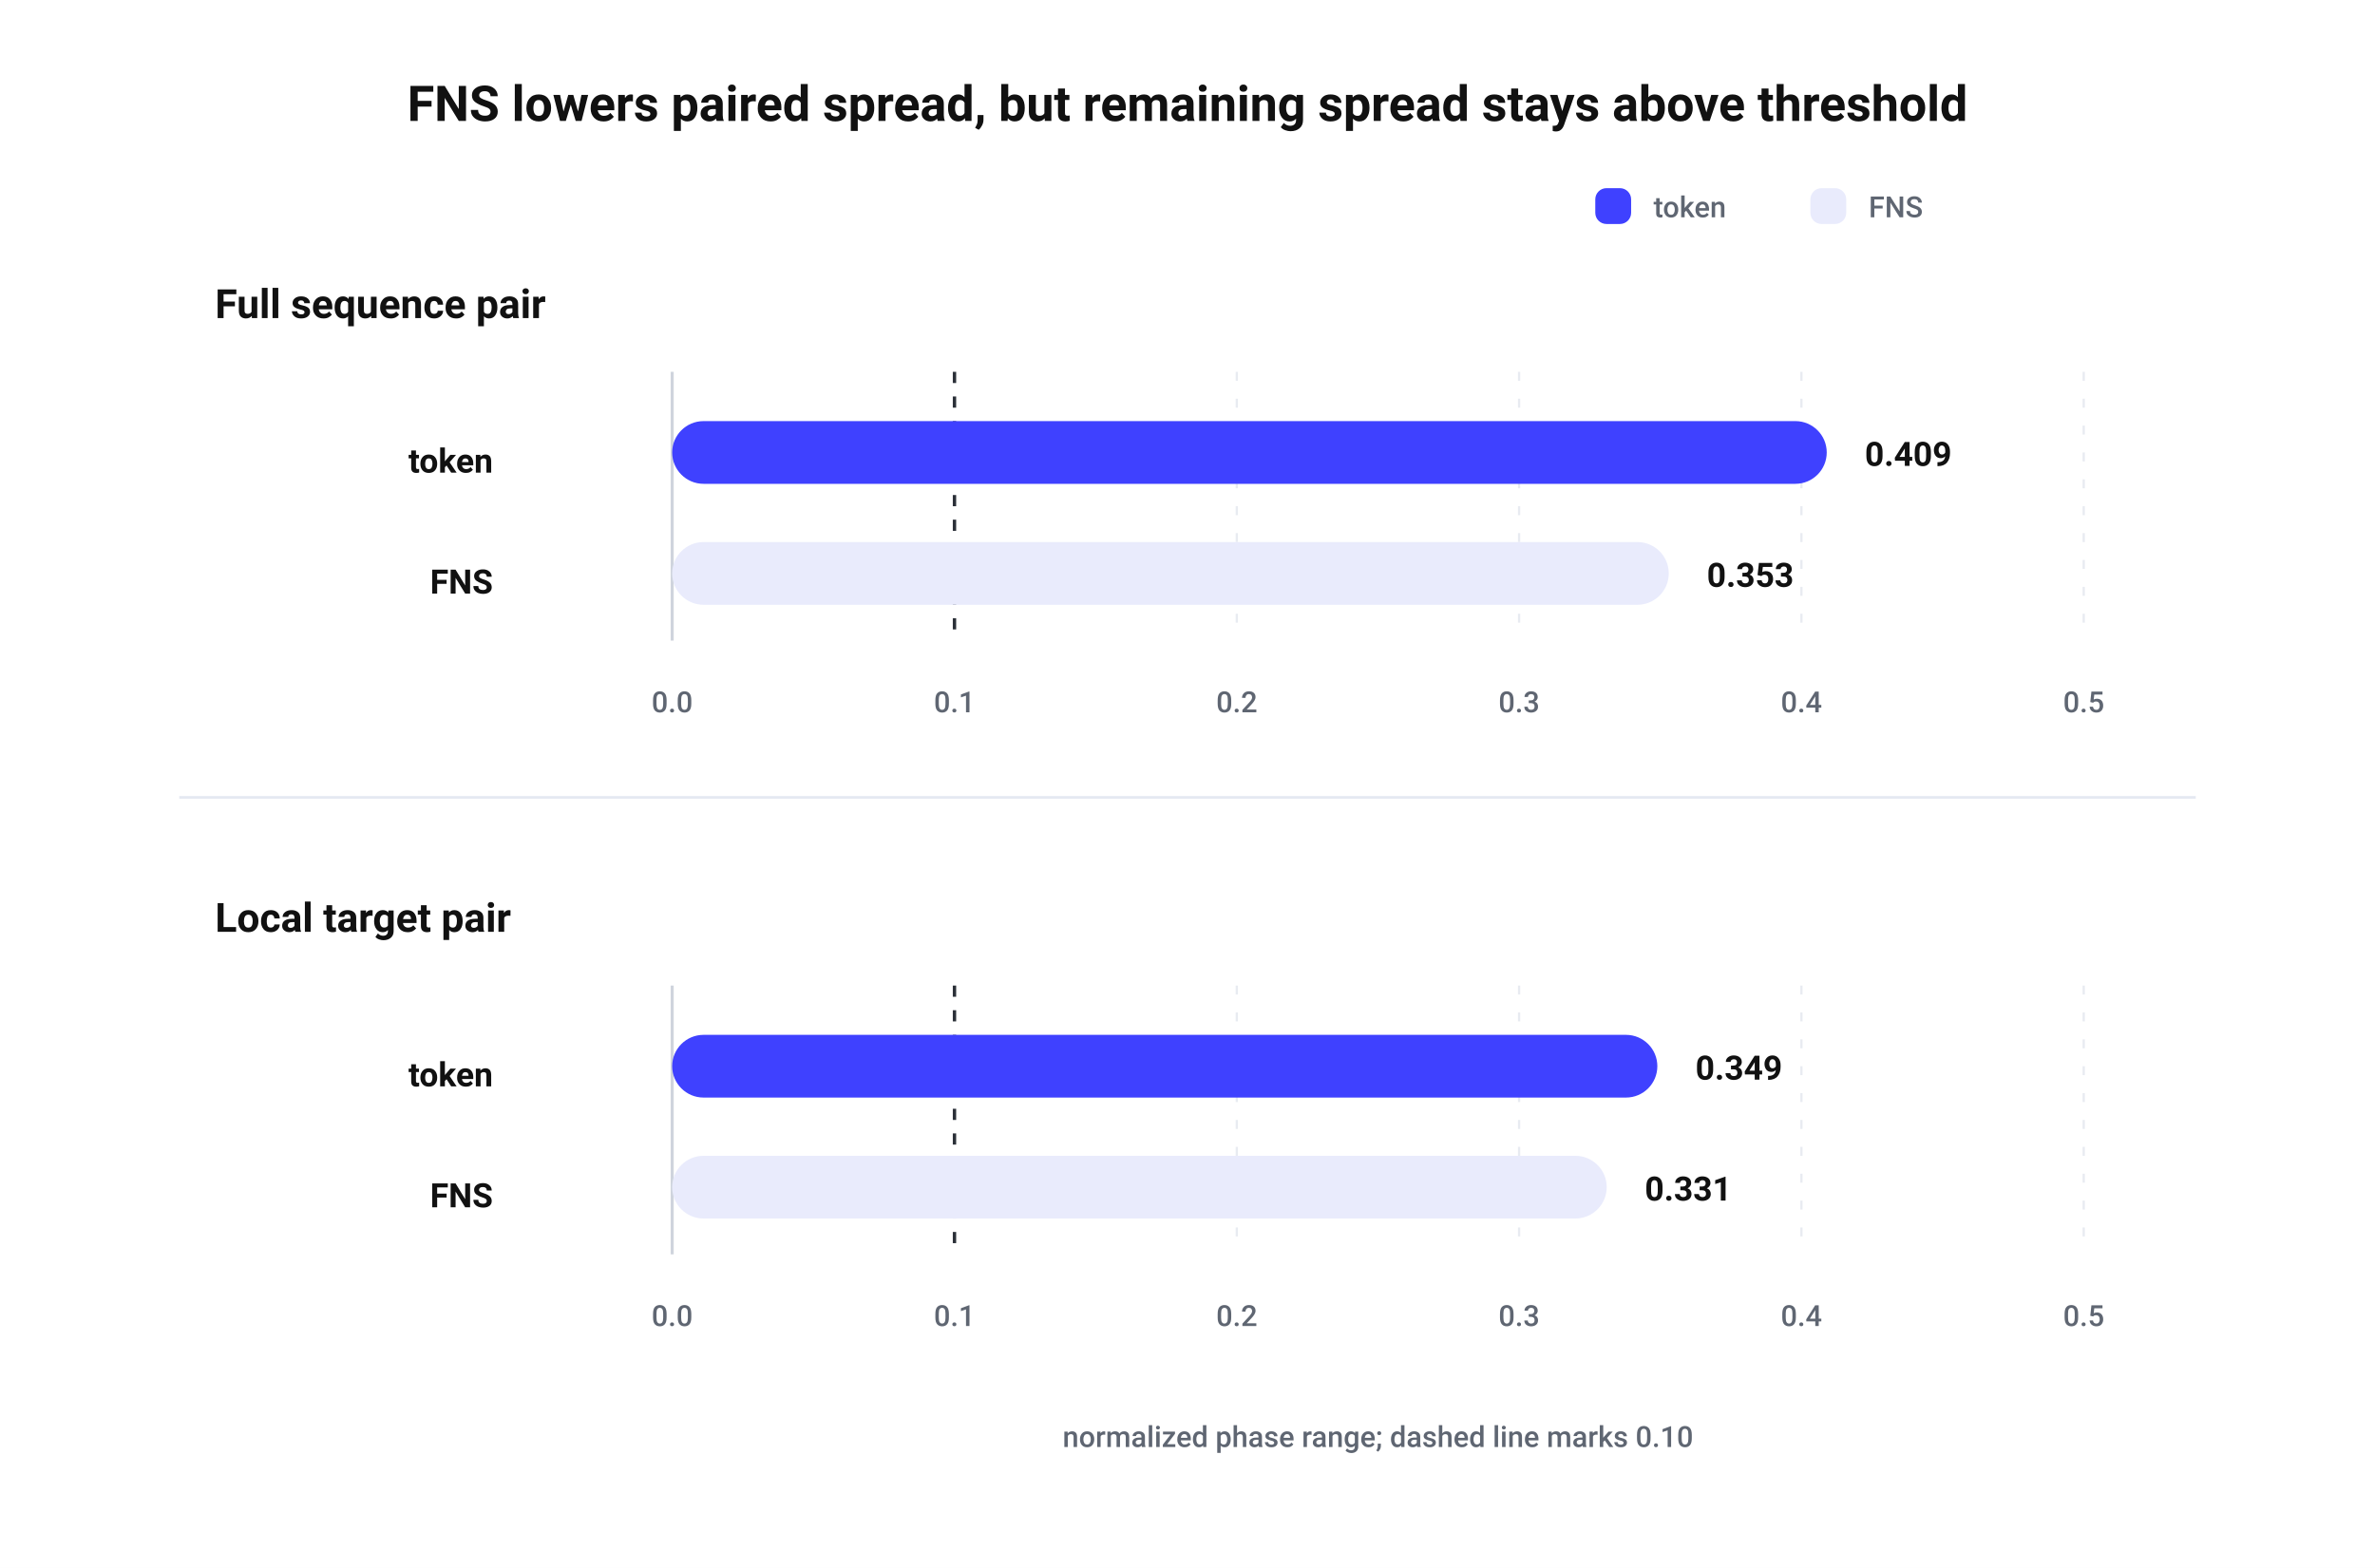
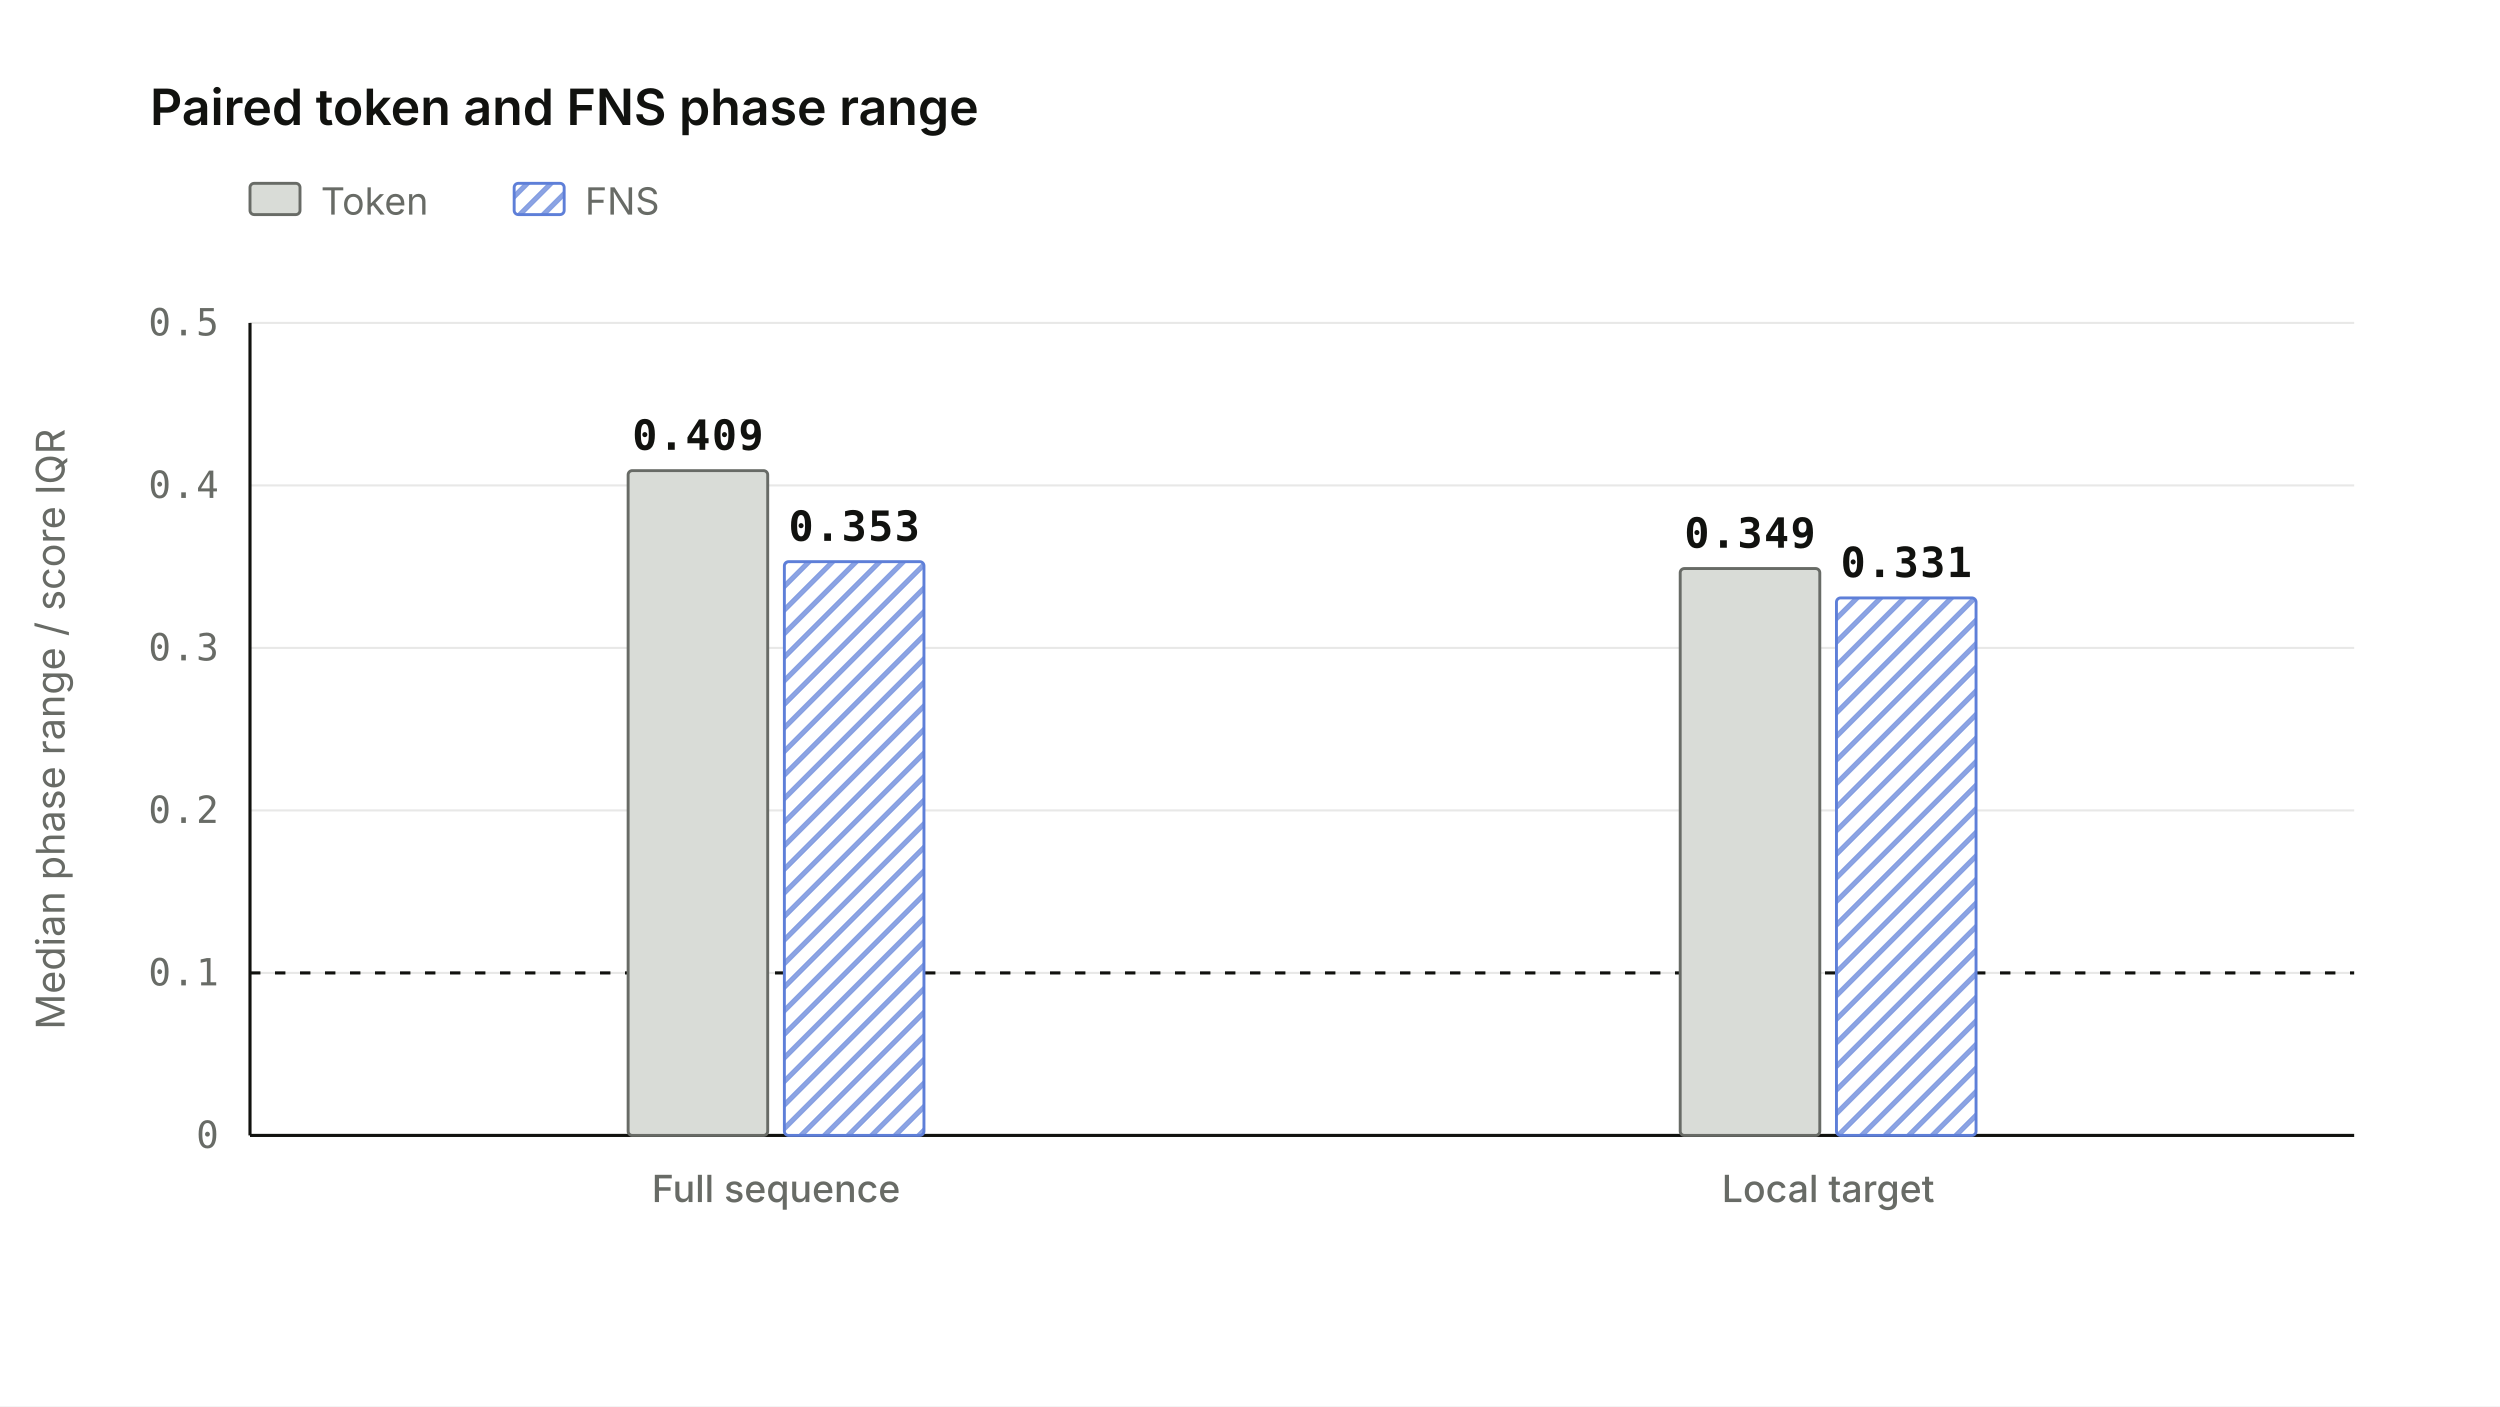
- <svg xmlns="http://www.w3.org/2000/svg" width="1060" height="700" viewBox="0 0 1060 700" role="img" aria-labelledby="title desc">
-   <rect width="1060" height="700" fill="#ffffff" />
+ <svg xmlns="http://www.w3.org/2000/svg" width="1200" height="675" viewBox="0 0 1200 675" role="img" aria-labelledby="figure-title figure-desc" data-renderer="editorial-systems-figure-v2" data-theme="paper" data-palette="editorial">
+   <rect width="1200" height="675" fill="#FFFFFF" />
  <defs>
-     <style>
-       text { font-family: 'Plus Jakarta Sans', 'Segoe UI', Roboto, Helvetica, Arial, sans-serif; }
-       .title { fill: #111111; font-size: 22px; font-weight: 760; }
-       .panel-title { fill: #111111; font-size: 18px; font-weight: 740; }
-       .label { fill: #111111; font-size: 15px; font-weight: 680; }
-       .small { fill: #5f6672; font-size: 13px; font-weight: 560; }
-       .value { fill: #111111; font-size: 15px; font-weight: 760; }
-       .axis { stroke: #cfd4dd; stroke-width: 1.35; }
-       .grid { stroke: #e8ebf1; stroke-width: 1; stroke-dasharray: 4 8; }
-       .threshold { stroke: #2b3038; stroke-width: 1.5; stroke-dasharray: 5 6; }
-       .divider { stroke: #e5e9f2; stroke-width: 1.2; }
-       .token { fill: #3f41ff; }
-       .fns { fill: #E9EBFC; }
-     </style>
+     <style>.system-label{font-family:ui-monospace, SFMono-Regular, Menlo, Consolas, monospace;letter-spacing:.035em}</style>
+     <pattern id="diagonal-hatch" width="10" height="10" patternUnits="userSpaceOnUse" patternTransform="rotate(45)">
+       <rect width="10" height="10" fill="#EEF3FD" />
+       <line x1="0" y1="0" x2="0" y2="10" stroke="#11120F" stroke-width="2" opacity=".35" />
+     </pattern>
+     <pattern id="dot-pattern" width="10" height="10" patternUnits="userSpaceOnUse">
+       <rect width="10" height="10" fill="#FFFFFF" />
+       <circle cx="3" cy="3" r="1.4" fill="#11120F" opacity=".35" />
+     </pattern>
+     <pattern id="bar-hatch" width="8" height="8" patternUnits="userSpaceOnUse" patternTransform="rotate(45)">
+       <rect width="8" height="8" fill="#FFFFFF" />
+       <line x1="0" y1="0" x2="0" y2="8" stroke="#5E7FD8" stroke-width="5" opacity=".72" />
+     </pattern>
+     <marker id="arrow" markerWidth="8" markerHeight="8" refX="6" refY="4" orient="auto">
+       <path d="M0 0L8 4L0 8Z" fill="context-stroke" />
+     </marker>
  </defs>
-   <text x="530" y="54" text-anchor="middle" class="title">FNS lowers paired spread, but remaining spread stays above threshold</text>
-   <rect x="712" y="84" width="16" height="16" rx="5" class="token" />
-   <text x="738" y="97" class="small">token</text>
-   <rect x="808" y="84" width="16" height="16" rx="5" class="fns" />
-   <text x="834" y="97" class="small">FNS</text>
-   <text x="96" y="142" class="panel-title">Full sequence pair</text>
-   <line x1="300" y1="166" x2="300" y2="286" class="axis" />
-   <line x1="426" y1="166" x2="426" y2="286" class="threshold" />
-   <line x1="552" y1="166" x2="552" y2="286" class="grid" />
-   <line x1="678" y1="166" x2="678" y2="286" class="grid" />
-   <line x1="804" y1="166" x2="804" y2="286" class="grid" />
-   <line x1="930" y1="166" x2="930" y2="286" class="grid" />
-   <text x="220" y="211" text-anchor="end" class="label">token</text>
-   <text x="220" y="265" text-anchor="end" class="label">FNS</text>
-   <rect x="300" y="188" width="515.3" height="28" rx="14" class="token" />
-   <text x="832.3" y="208" class="value">0.409</text>
-   <rect x="300" y="242" width="444.8" height="28" rx="14" class="fns" />
-   <text x="761.8" y="262" class="value">0.353</text>
-   <text x="300" y="318" text-anchor="middle" class="small">0.0</text>
-   <text x="426" y="318" text-anchor="middle" class="small">0.1</text>
-   <text x="552" y="318" text-anchor="middle" class="small">0.2</text>
-   <text x="678" y="318" text-anchor="middle" class="small">0.3</text>
-   <text x="804" y="318" text-anchor="middle" class="small">0.4</text>
-   <text x="930" y="318" text-anchor="middle" class="small">0.5</text>
-   <line x1="80" y1="356" x2="980" y2="356" class="divider" />
-   <text x="96" y="416" class="panel-title">Local target pair</text>
-   <line x1="300" y1="440" x2="300" y2="560" class="axis" />
-   <line x1="426" y1="440" x2="426" y2="560" class="threshold" />
-   <line x1="552" y1="440" x2="552" y2="560" class="grid" />
-   <line x1="678" y1="440" x2="678" y2="560" class="grid" />
-   <line x1="804" y1="440" x2="804" y2="560" class="grid" />
-   <line x1="930" y1="440" x2="930" y2="560" class="grid" />
-   <text x="220" y="485" text-anchor="end" class="label">token</text>
-   <text x="220" y="539" text-anchor="end" class="label">FNS</text>
-   <rect x="300" y="462" width="439.7" height="28" rx="14" class="token" />
-   <text x="756.7" y="482" class="value">0.349</text>
-   <rect x="300" y="516" width="417.1" height="28" rx="14" class="fns" />
-   <text x="734.1" y="536" class="value">0.331</text>
-   <text x="300" y="592" text-anchor="middle" class="small">0.0</text>
-   <text x="426" y="592" text-anchor="middle" class="small">0.1</text>
-   <text x="552" y="592" text-anchor="middle" class="small">0.2</text>
-   <text x="678" y="592" text-anchor="middle" class="small">0.3</text>
-   <text x="804" y="592" text-anchor="middle" class="small">0.4</text>
-   <text x="930" y="592" text-anchor="middle" class="small">0.5</text>
-   <text x="615" y="646" text-anchor="middle" class="small">normalized phase range; dashed line marks 0.10</text>
+   <g font-family="Inter, ui-sans-serif, system-ui, -apple-system, BlinkMacSystemFont, Segoe UI, sans-serif">
+     <text class="figure-title" data-fit-width="1056.0" data-rendered-width="406.4" data-line-count="1" data-leading="1.22" x="72.0" y="60.0" font-size="24" font-weight="600" fill="#11120F" text-anchor="start">
+       <tspan x="72.0" dy="0.0">Paired token and FNS phase range</tspan>
+     </text>
+     <rect x="120.0" y="88" width="24" height="15" rx="2" fill="#D9DCD7" stroke="#686B66" stroke-width="1.4" />
+     <text class="legend-label" data-fit-width="50.8" data-rendered-width="50.8" data-line-count="1" data-leading="1.22" x="154.0" y="103.0" font-size="18" font-weight="400" fill="#686B66" text-anchor="start">
+       <tspan x="154.0" dy="0.0">Token</tspan>
+     </text>
+     <rect x="246.8" y="88" width="24" height="15" rx="2" fill="url(#bar-hatch)" stroke="#5E7FD8" stroke-width="1.4" />
+     <text class="legend-label" data-fit-width="35.6" data-rendered-width="35.6" data-line-count="1" data-leading="1.22" x="280.8" y="103.0" font-size="18" font-weight="400" fill="#686B66" text-anchor="start">
+       <tspan x="280.8" dy="0.0">FNS</tspan>
+     </text>
+     <text class="system-label axis-tick" data-fit-width="97.2" data-rendered-width="11.2" data-line-count="1" data-leading="1.22" x="105.0" y="551.0" font-size="18" font-weight="400" fill="#686B66" text-anchor="end">
+       <tspan x="105.0" dy="0.0">0</tspan>
+     </text>
+     <line class="grid-line" data-axis-id="main" x1="120" y1="467.0" x2="1130" y2="467.0" stroke="#11120F" stroke-width="1" opacity=".10" />
+     <line class="threshold-line" x1="120" y1="467.0" x2="1130" y2="467.0" stroke="#11120F" stroke-width="1.5" stroke-dasharray="5 7" />
+     <text class="system-label axis-tick" data-fit-width="97.2" data-rendered-width="33.5" data-line-count="1" data-leading="1.22" x="105.0" y="473.0" font-size="18" font-weight="400" fill="#686B66" text-anchor="end">
+       <tspan x="105.0" dy="0.0">0.1</tspan>
+     </text>
+     <line class="grid-line" data-axis-id="main" x1="120" y1="389.0" x2="1130" y2="389.0" stroke="#11120F" stroke-width="1" opacity=".10" />
+     <text class="system-label axis-tick" data-fit-width="97.2" data-rendered-width="33.5" data-line-count="1" data-leading="1.22" x="105.0" y="395.0" font-size="18" font-weight="400" fill="#686B66" text-anchor="end">
+       <tspan x="105.0" dy="0.0">0.2</tspan>
+     </text>
+     <line class="grid-line" data-axis-id="main" x1="120" y1="311.0" x2="1130" y2="311.0" stroke="#11120F" stroke-width="1" opacity=".10" />
+     <text class="system-label axis-tick" data-fit-width="97.2" data-rendered-width="33.5" data-line-count="1" data-leading="1.22" x="105.0" y="317.0" font-size="18" font-weight="400" fill="#686B66" text-anchor="end">
+       <tspan x="105.0" dy="0.0">0.3</tspan>
+     </text>
+     <line class="grid-line" data-axis-id="main" x1="120" y1="233.0" x2="1130" y2="233.0" stroke="#11120F" stroke-width="1" opacity=".10" />
+     <text class="system-label axis-tick" data-fit-width="97.2" data-rendered-width="33.5" data-line-count="1" data-leading="1.22" x="105.0" y="239.0" font-size="18" font-weight="400" fill="#686B66" text-anchor="end">
+       <tspan x="105.0" dy="0.0">0.4</tspan>
+     </text>
+     <line class="grid-line" data-axis-id="main" x1="120" y1="155.0" x2="1130" y2="155.0" stroke="#11120F" stroke-width="1" opacity=".10" />
+     <text class="system-label axis-tick" data-fit-width="97.2" data-rendered-width="33.5" data-line-count="1" data-leading="1.22" x="105.0" y="161.0" font-size="18" font-weight="400" fill="#686B66" text-anchor="end">
+       <tspan x="105.0" dy="0.0">0.5</tspan>
+     </text>
+     <line class="axis-y" data-axis-id="main" x1="120" y1="155" x2="120" y2="545" stroke="#11120F" stroke-width="1.5" />
+     <line class="axis-x zero-line" data-axis-id="main" x1="120" y1="545" x2="1130" y2="545" stroke="#11120F" stroke-width="1.5" />
+     <text x="31" y="350.0" font-size="19" fill="#686B66" text-anchor="middle" transform="rotate(-90 31 350.0)">Median phase range / score IQR</text>
+     <rect class="data-mark" x="301.5" y="225.9" width="67.0" height="319.1" rx="2" fill="#D9DCD7" stroke="#686B66" stroke-width="1.4" />
+     <text class="system-label value-label" data-fit-width="244.5" data-rendered-width="54.0" data-line-count="1" data-leading="1.22" x="335.0" y="215.9" font-size="20" font-weight="600" fill="#11120F" text-anchor="middle">
+       <tspan x="335.0" dy="0.0">0.409</tspan>
+     </text>
+     <rect class="data-mark" x="376.5" y="269.6" width="67.0" height="275.4" rx="2" fill="url(#bar-hatch)" stroke="#5E7FD8" stroke-width="1.4" />
+     <text class="system-label value-label" data-fit-width="244.5" data-rendered-width="54.0" data-line-count="1" data-leading="1.22" x="410.0" y="259.6" font-size="20" font-weight="600" fill="#11120F" text-anchor="middle">
+       <tspan x="410.0" dy="0.0">0.353</tspan>
+     </text>
+     <text class="category-label" data-fit-width="491.0" data-rendered-width="116.3" data-line-count="1" data-leading="1.10" x="372.5" y="577.0" font-size="18" font-weight="500" fill="#686B66" text-anchor="middle">
+       <tspan x="372.5" dy="0.0">Full sequence</tspan>
+     </text>
+     <rect class="data-mark" x="806.5" y="272.9" width="67.0" height="272.1" rx="2" fill="#D9DCD7" stroke="#686B66" stroke-width="1.4" />
+     <text class="system-label value-label" data-fit-width="244.5" data-rendered-width="54.0" data-line-count="1" data-leading="1.22" x="840.0" y="262.9" font-size="20" font-weight="600" fill="#11120F" text-anchor="middle">
+       <tspan x="840.0" dy="0.0">0.349</tspan>
+     </text>
+     <rect class="data-mark" x="881.5" y="287.0" width="67.0" height="258.0" rx="2" fill="url(#bar-hatch)" stroke="#5E7FD8" stroke-width="1.4" />
+     <text class="system-label value-label" data-fit-width="244.5" data-rendered-width="54.0" data-line-count="1" data-leading="1.22" x="915.0" y="277.0" font-size="20" font-weight="600" fill="#11120F" text-anchor="middle">
+       <tspan x="915.0" dy="0.0">0.331</tspan>
+     </text>
+     <text class="category-label" data-fit-width="491.0" data-rendered-width="110.9" data-line-count="1" data-leading="1.10" x="877.5" y="577.0" font-size="18" font-weight="500" fill="#686B66" text-anchor="middle">
+       <tspan x="877.5" dy="0.0">Local target</tspan>
+     </text>
+   </g>
</svg>
